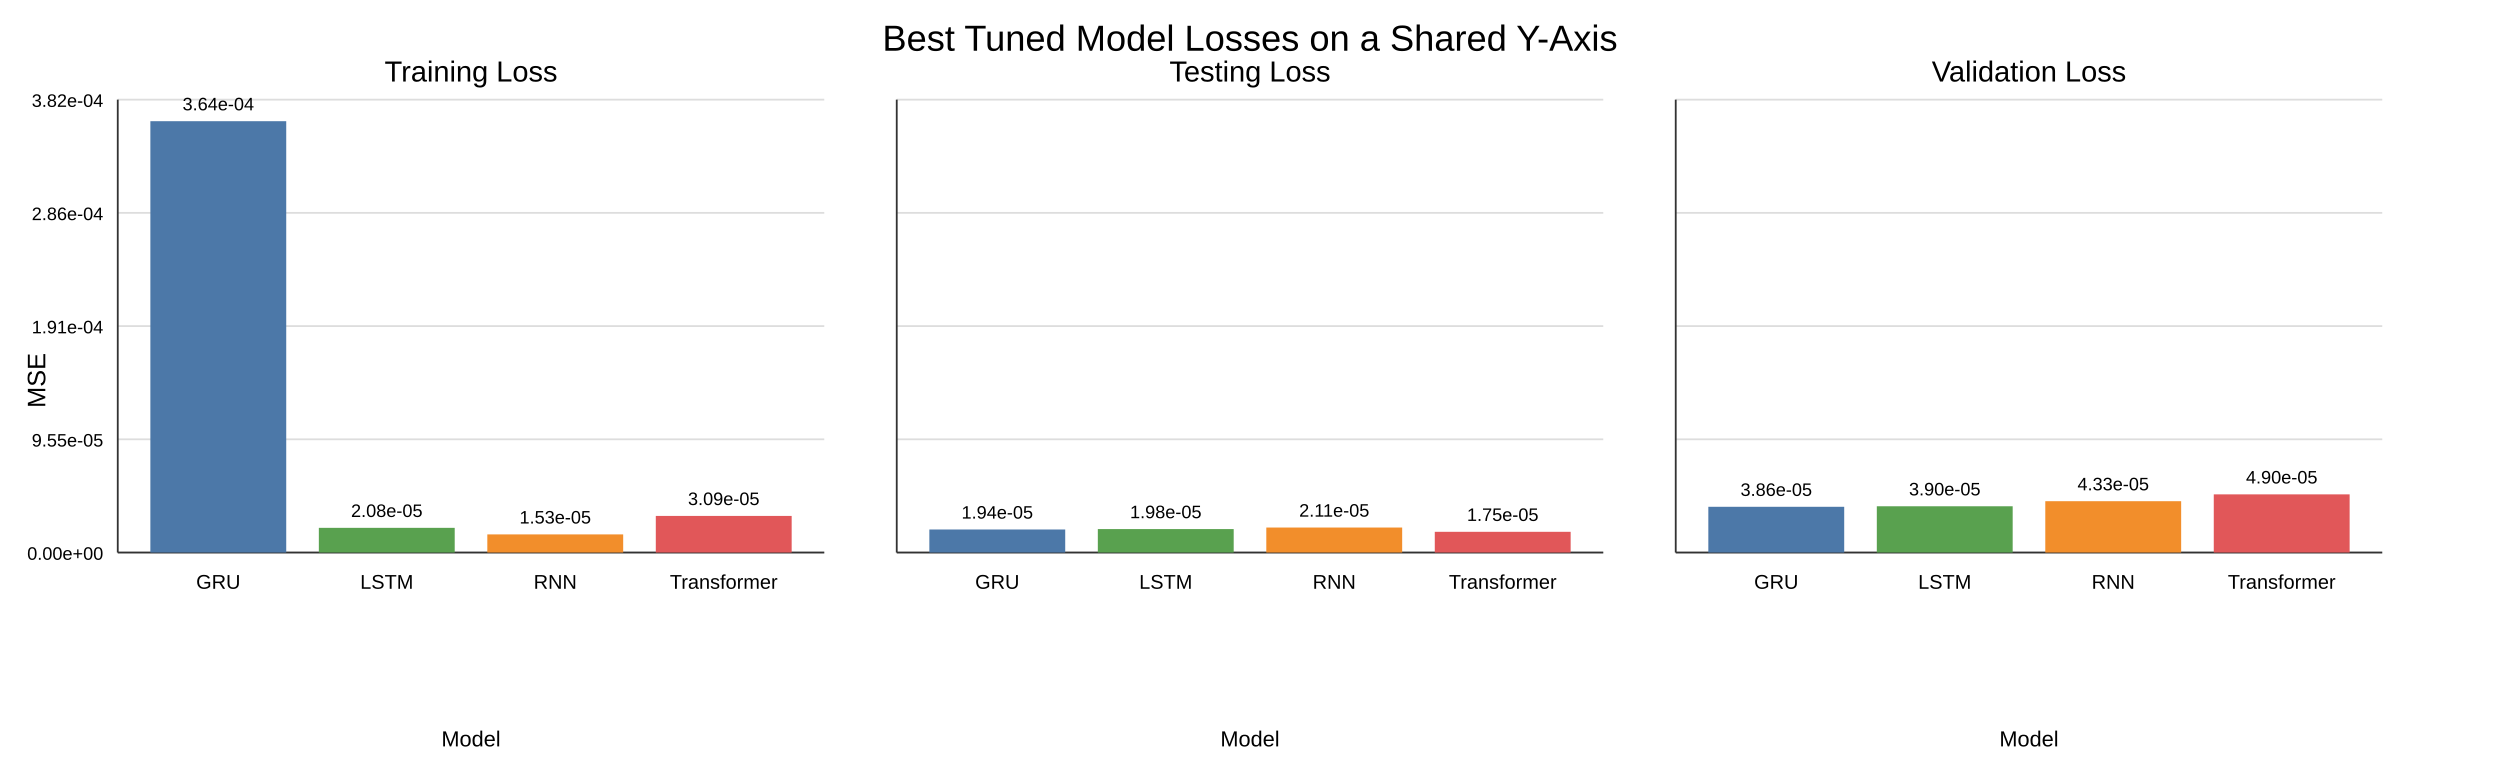
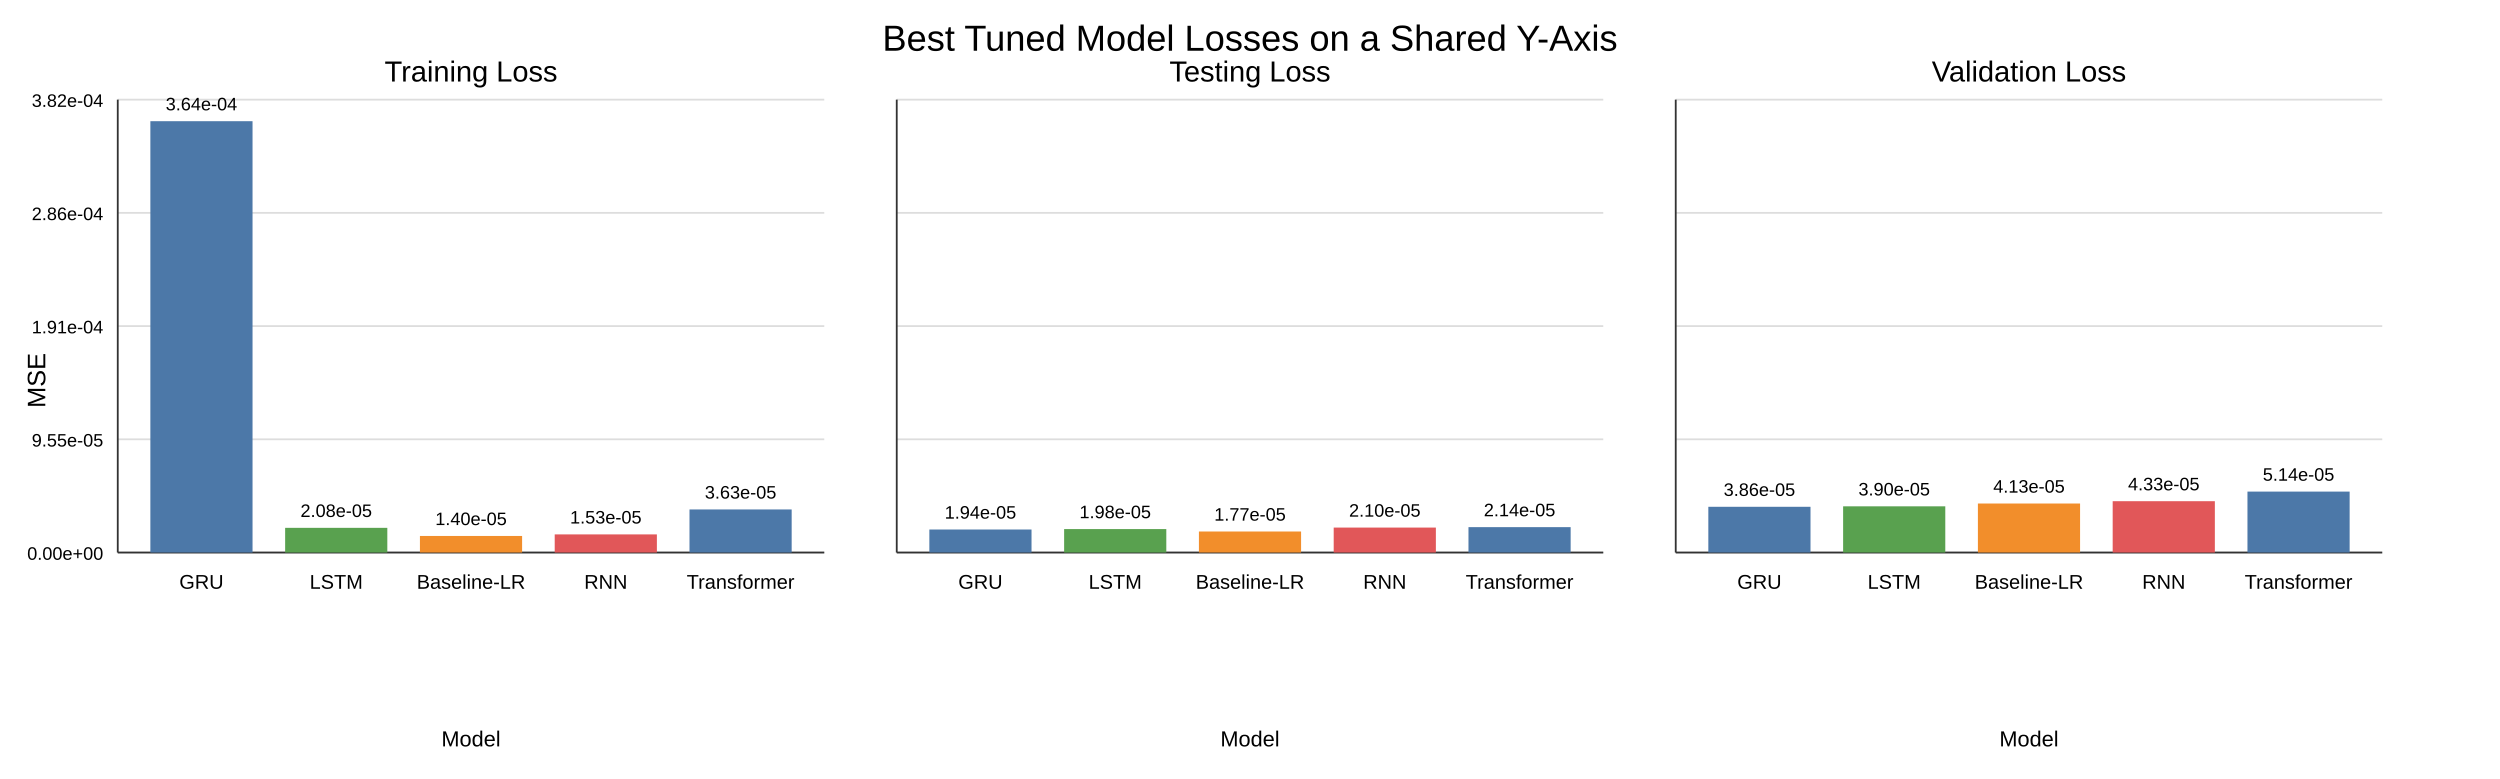
<svg xmlns="http://www.w3.org/2000/svg" width="1380" height="430" viewBox="0 0 1380 430">
  <rect width="100%" height="100%" fill="white" />
  <text x="690" y="28" font-size="20" text-anchor="middle" font-family="Arial">Best Tuned Model Losses on a Shared Y-Axis</text>
  <text x="25" y="210" font-size="14" text-anchor="middle" transform="rotate(-90 25 210)" font-family="Arial">MSE</text>
  <text x="260.0" y="45" font-size="16" text-anchor="middle" font-family="Arial">Training Loss</text>
  <line x1="65" y1="305.00" x2="455" y2="305.00" stroke="#dddddd" stroke-width="1" />
  <text x="57" y="309.00" font-size="10" text-anchor="end" font-family="Arial">0.00e+00</text>
  <line x1="65" y1="242.50" x2="455" y2="242.50" stroke="#dddddd" stroke-width="1" />
  <text x="57" y="246.50" font-size="10" text-anchor="end" font-family="Arial">9.55e-05</text>
  <line x1="65" y1="180.00" x2="455" y2="180.00" stroke="#dddddd" stroke-width="1" />
  <text x="57" y="184.00" font-size="10" text-anchor="end" font-family="Arial">1.91e-04</text>
  <line x1="65" y1="117.50" x2="455" y2="117.50" stroke="#dddddd" stroke-width="1" />
  <text x="57" y="121.50" font-size="10" text-anchor="end" font-family="Arial">2.86e-04</text>
  <line x1="65" y1="55.00" x2="455" y2="55.00" stroke="#dddddd" stroke-width="1" />
  <text x="57" y="59.00" font-size="10" text-anchor="end" font-family="Arial">3.82e-04</text>
  <line x1="65" y1="55" x2="65" y2="305" stroke="#333333" stroke-width="1" />
  <line x1="65" y1="305" x2="455" y2="305" stroke="#333333" stroke-width="1" />
-   <rect x="83.00" y="66.90" width="75.00" height="238.10" fill="#4C78A8" />
-   <text x="120.50" y="60.90" font-size="10" text-anchor="middle" font-family="Arial">3.64e-04</text>
-   <text x="120.50" y="325.00" font-size="11" text-anchor="middle" font-family="Arial">GRU</text>
-   <rect x="176.00" y="291.37" width="75.00" height="13.63" fill="#59A14F" />
-   <text x="213.50" y="285.37" font-size="10" text-anchor="middle" font-family="Arial">2.08e-05</text>
-   <text x="213.50" y="325.00" font-size="11" text-anchor="middle" font-family="Arial">LSTM</text>
-   <rect x="269.00" y="294.99" width="75.00" height="10.01" fill="#F28E2B" />
-   <text x="306.50" y="288.99" font-size="10" text-anchor="middle" font-family="Arial">1.53e-05</text>
-   <text x="306.50" y="325.00" font-size="11" text-anchor="middle" font-family="Arial">RNN</text>
-   <rect x="362.00" y="284.79" width="75.00" height="20.21" fill="#E15759" />
-   <text x="399.50" y="278.79" font-size="10" text-anchor="middle" font-family="Arial">3.09e-05</text>
-   <text x="399.50" y="325.00" font-size="11" text-anchor="middle" font-family="Arial">Transformer</text>
+   <rect x="83.00" y="66.90" width="56.40" height="238.10" fill="#4C78A8" />
+   <text x="111.20" y="60.90" font-size="10" text-anchor="middle" font-family="Arial">3.64e-04</text>
+   <text x="111.20" y="325.00" font-size="11" text-anchor="middle" font-family="Arial">GRU</text>
+   <rect x="157.40" y="291.37" width="56.40" height="13.63" fill="#59A14F" />
+   <text x="185.60" y="285.37" font-size="10" text-anchor="middle" font-family="Arial">2.08e-05</text>
+   <text x="185.60" y="325.00" font-size="11" text-anchor="middle" font-family="Arial">LSTM</text>
+   <rect x="231.80" y="295.85" width="56.40" height="9.15" fill="#F28E2B" />
+   <text x="260.00" y="289.85" font-size="10" text-anchor="middle" font-family="Arial">1.40e-05</text>
+   <text x="260.00" y="325.00" font-size="11" text-anchor="middle" font-family="Arial">Baseline-LR</text>
+   <rect x="306.20" y="294.99" width="56.40" height="10.01" fill="#E15759" />
+   <text x="334.40" y="288.99" font-size="10" text-anchor="middle" font-family="Arial">1.53e-05</text>
+   <text x="334.40" y="325.00" font-size="11" text-anchor="middle" font-family="Arial">RNN</text>
+   <rect x="380.60" y="281.22" width="56.40" height="23.78" fill="#4C78A8" />
+   <text x="408.80" y="275.22" font-size="10" text-anchor="middle" font-family="Arial">3.63e-05</text>
+   <text x="408.80" y="325.00" font-size="11" text-anchor="middle" font-family="Arial">Transformer</text>
  <text x="260.0" y="412" font-size="12" text-anchor="middle" font-family="Arial">Model</text>
  <text x="690.0" y="45" font-size="16" text-anchor="middle" font-family="Arial">Testing Loss</text>
  <line x1="495" y1="305.00" x2="885" y2="305.00" stroke="#dddddd" stroke-width="1" />
  <line x1="495" y1="242.50" x2="885" y2="242.50" stroke="#dddddd" stroke-width="1" />
  <line x1="495" y1="180.00" x2="885" y2="180.00" stroke="#dddddd" stroke-width="1" />
  <line x1="495" y1="117.50" x2="885" y2="117.50" stroke="#dddddd" stroke-width="1" />
  <line x1="495" y1="55.00" x2="885" y2="55.00" stroke="#dddddd" stroke-width="1" />
  <line x1="495" y1="55" x2="495" y2="305" stroke="#333333" stroke-width="1" />
  <line x1="495" y1="305" x2="885" y2="305" stroke="#333333" stroke-width="1" />
-   <rect x="513.00" y="292.28" width="75.00" height="12.72" fill="#4C78A8" />
-   <text x="550.50" y="286.28" font-size="10" text-anchor="middle" font-family="Arial">1.94e-05</text>
-   <text x="550.50" y="325.00" font-size="11" text-anchor="middle" font-family="Arial">GRU</text>
-   <rect x="606.00" y="292.05" width="75.00" height="12.95" fill="#59A14F" />
-   <text x="643.50" y="286.05" font-size="10" text-anchor="middle" font-family="Arial">1.98e-05</text>
-   <text x="643.50" y="325.00" font-size="11" text-anchor="middle" font-family="Arial">LSTM</text>
-   <rect x="699.00" y="291.20" width="75.00" height="13.80" fill="#F28E2B" />
-   <text x="736.50" y="285.20" font-size="10" text-anchor="middle" font-family="Arial">2.11e-05</text>
-   <text x="736.50" y="325.00" font-size="11" text-anchor="middle" font-family="Arial">RNN</text>
-   <rect x="792.00" y="293.56" width="75.00" height="11.44" fill="#E15759" />
-   <text x="829.50" y="287.56" font-size="10" text-anchor="middle" font-family="Arial">1.75e-05</text>
-   <text x="829.50" y="325.00" font-size="11" text-anchor="middle" font-family="Arial">Transformer</text>
+   <rect x="513.00" y="292.29" width="56.40" height="12.71" fill="#4C78A8" />
+   <text x="541.20" y="286.29" font-size="10" text-anchor="middle" font-family="Arial">1.94e-05</text>
+   <text x="541.20" y="325.00" font-size="11" text-anchor="middle" font-family="Arial">GRU</text>
+   <rect x="587.40" y="292.05" width="56.40" height="12.95" fill="#59A14F" />
+   <text x="615.60" y="286.05" font-size="10" text-anchor="middle" font-family="Arial">1.98e-05</text>
+   <text x="615.60" y="325.00" font-size="11" text-anchor="middle" font-family="Arial">LSTM</text>
+   <rect x="661.80" y="293.39" width="56.40" height="11.61" fill="#F28E2B" />
+   <text x="690.00" y="287.39" font-size="10" text-anchor="middle" font-family="Arial">1.77e-05</text>
+   <text x="690.00" y="325.00" font-size="11" text-anchor="middle" font-family="Arial">Baseline-LR</text>
+   <rect x="736.20" y="291.22" width="56.40" height="13.78" fill="#E15759" />
+   <text x="764.40" y="285.22" font-size="10" text-anchor="middle" font-family="Arial">2.10e-05</text>
+   <text x="764.40" y="325.00" font-size="11" text-anchor="middle" font-family="Arial">RNN</text>
+   <rect x="810.60" y="290.98" width="56.40" height="14.02" fill="#4C78A8" />
+   <text x="838.80" y="284.98" font-size="10" text-anchor="middle" font-family="Arial">2.14e-05</text>
+   <text x="838.80" y="325.00" font-size="11" text-anchor="middle" font-family="Arial">Transformer</text>
  <text x="690.0" y="412" font-size="12" text-anchor="middle" font-family="Arial">Model</text>
  <text x="1120.0" y="45" font-size="16" text-anchor="middle" font-family="Arial">Validation Loss</text>
  <line x1="925" y1="305.00" x2="1315" y2="305.00" stroke="#dddddd" stroke-width="1" />
  <line x1="925" y1="242.50" x2="1315" y2="242.50" stroke="#dddddd" stroke-width="1" />
  <line x1="925" y1="180.00" x2="1315" y2="180.00" stroke="#dddddd" stroke-width="1" />
  <line x1="925" y1="117.50" x2="1315" y2="117.50" stroke="#dddddd" stroke-width="1" />
  <line x1="925" y1="55.00" x2="1315" y2="55.00" stroke="#dddddd" stroke-width="1" />
  <line x1="925" y1="55" x2="925" y2="305" stroke="#333333" stroke-width="1" />
  <line x1="925" y1="305" x2="1315" y2="305" stroke="#333333" stroke-width="1" />
-   <rect x="943.00" y="279.75" width="75.00" height="25.25" fill="#4C78A8" />
-   <text x="980.50" y="273.75" font-size="10" text-anchor="middle" font-family="Arial">3.86e-05</text>
-   <text x="980.50" y="325.00" font-size="11" text-anchor="middle" font-family="Arial">GRU</text>
-   <rect x="1036.00" y="279.46" width="75.00" height="25.54" fill="#59A14F" />
-   <text x="1073.50" y="273.46" font-size="10" text-anchor="middle" font-family="Arial">3.90e-05</text>
-   <text x="1073.50" y="325.00" font-size="11" text-anchor="middle" font-family="Arial">LSTM</text>
-   <rect x="1129.00" y="276.66" width="75.00" height="28.34" fill="#F28E2B" />
-   <text x="1166.50" y="270.66" font-size="10" text-anchor="middle" font-family="Arial">4.33e-05</text>
-   <text x="1166.50" y="325.00" font-size="11" text-anchor="middle" font-family="Arial">RNN</text>
-   <rect x="1222.00" y="272.89" width="75.00" height="32.11" fill="#E15759" />
-   <text x="1259.50" y="266.89" font-size="10" text-anchor="middle" font-family="Arial">4.90e-05</text>
-   <text x="1259.50" y="325.00" font-size="11" text-anchor="middle" font-family="Arial">Transformer</text>
+   <rect x="943.00" y="279.75" width="56.40" height="25.25" fill="#4C78A8" />
+   <text x="971.20" y="273.75" font-size="10" text-anchor="middle" font-family="Arial">3.86e-05</text>
+   <text x="971.20" y="325.00" font-size="11" text-anchor="middle" font-family="Arial">GRU</text>
+   <rect x="1017.40" y="279.49" width="56.40" height="25.51" fill="#59A14F" />
+   <text x="1045.60" y="273.49" font-size="10" text-anchor="middle" font-family="Arial">3.90e-05</text>
+   <text x="1045.60" y="325.00" font-size="11" text-anchor="middle" font-family="Arial">LSTM</text>
+   <rect x="1091.80" y="277.94" width="56.40" height="27.06" fill="#F28E2B" />
+   <text x="1120.00" y="271.94" font-size="10" text-anchor="middle" font-family="Arial">4.13e-05</text>
+   <text x="1120.00" y="325.00" font-size="11" text-anchor="middle" font-family="Arial">Baseline-LR</text>
+   <rect x="1166.20" y="276.66" width="56.40" height="28.34" fill="#E15759" />
+   <text x="1194.40" y="270.66" font-size="10" text-anchor="middle" font-family="Arial">4.33e-05</text>
+   <text x="1194.40" y="325.00" font-size="11" text-anchor="middle" font-family="Arial">RNN</text>
+   <rect x="1240.60" y="271.36" width="56.40" height="33.64" fill="#4C78A8" />
+   <text x="1268.80" y="265.36" font-size="10" text-anchor="middle" font-family="Arial">5.14e-05</text>
+   <text x="1268.80" y="325.00" font-size="11" text-anchor="middle" font-family="Arial">Transformer</text>
  <text x="1120.0" y="412" font-size="12" text-anchor="middle" font-family="Arial">Model</text>
</svg>
